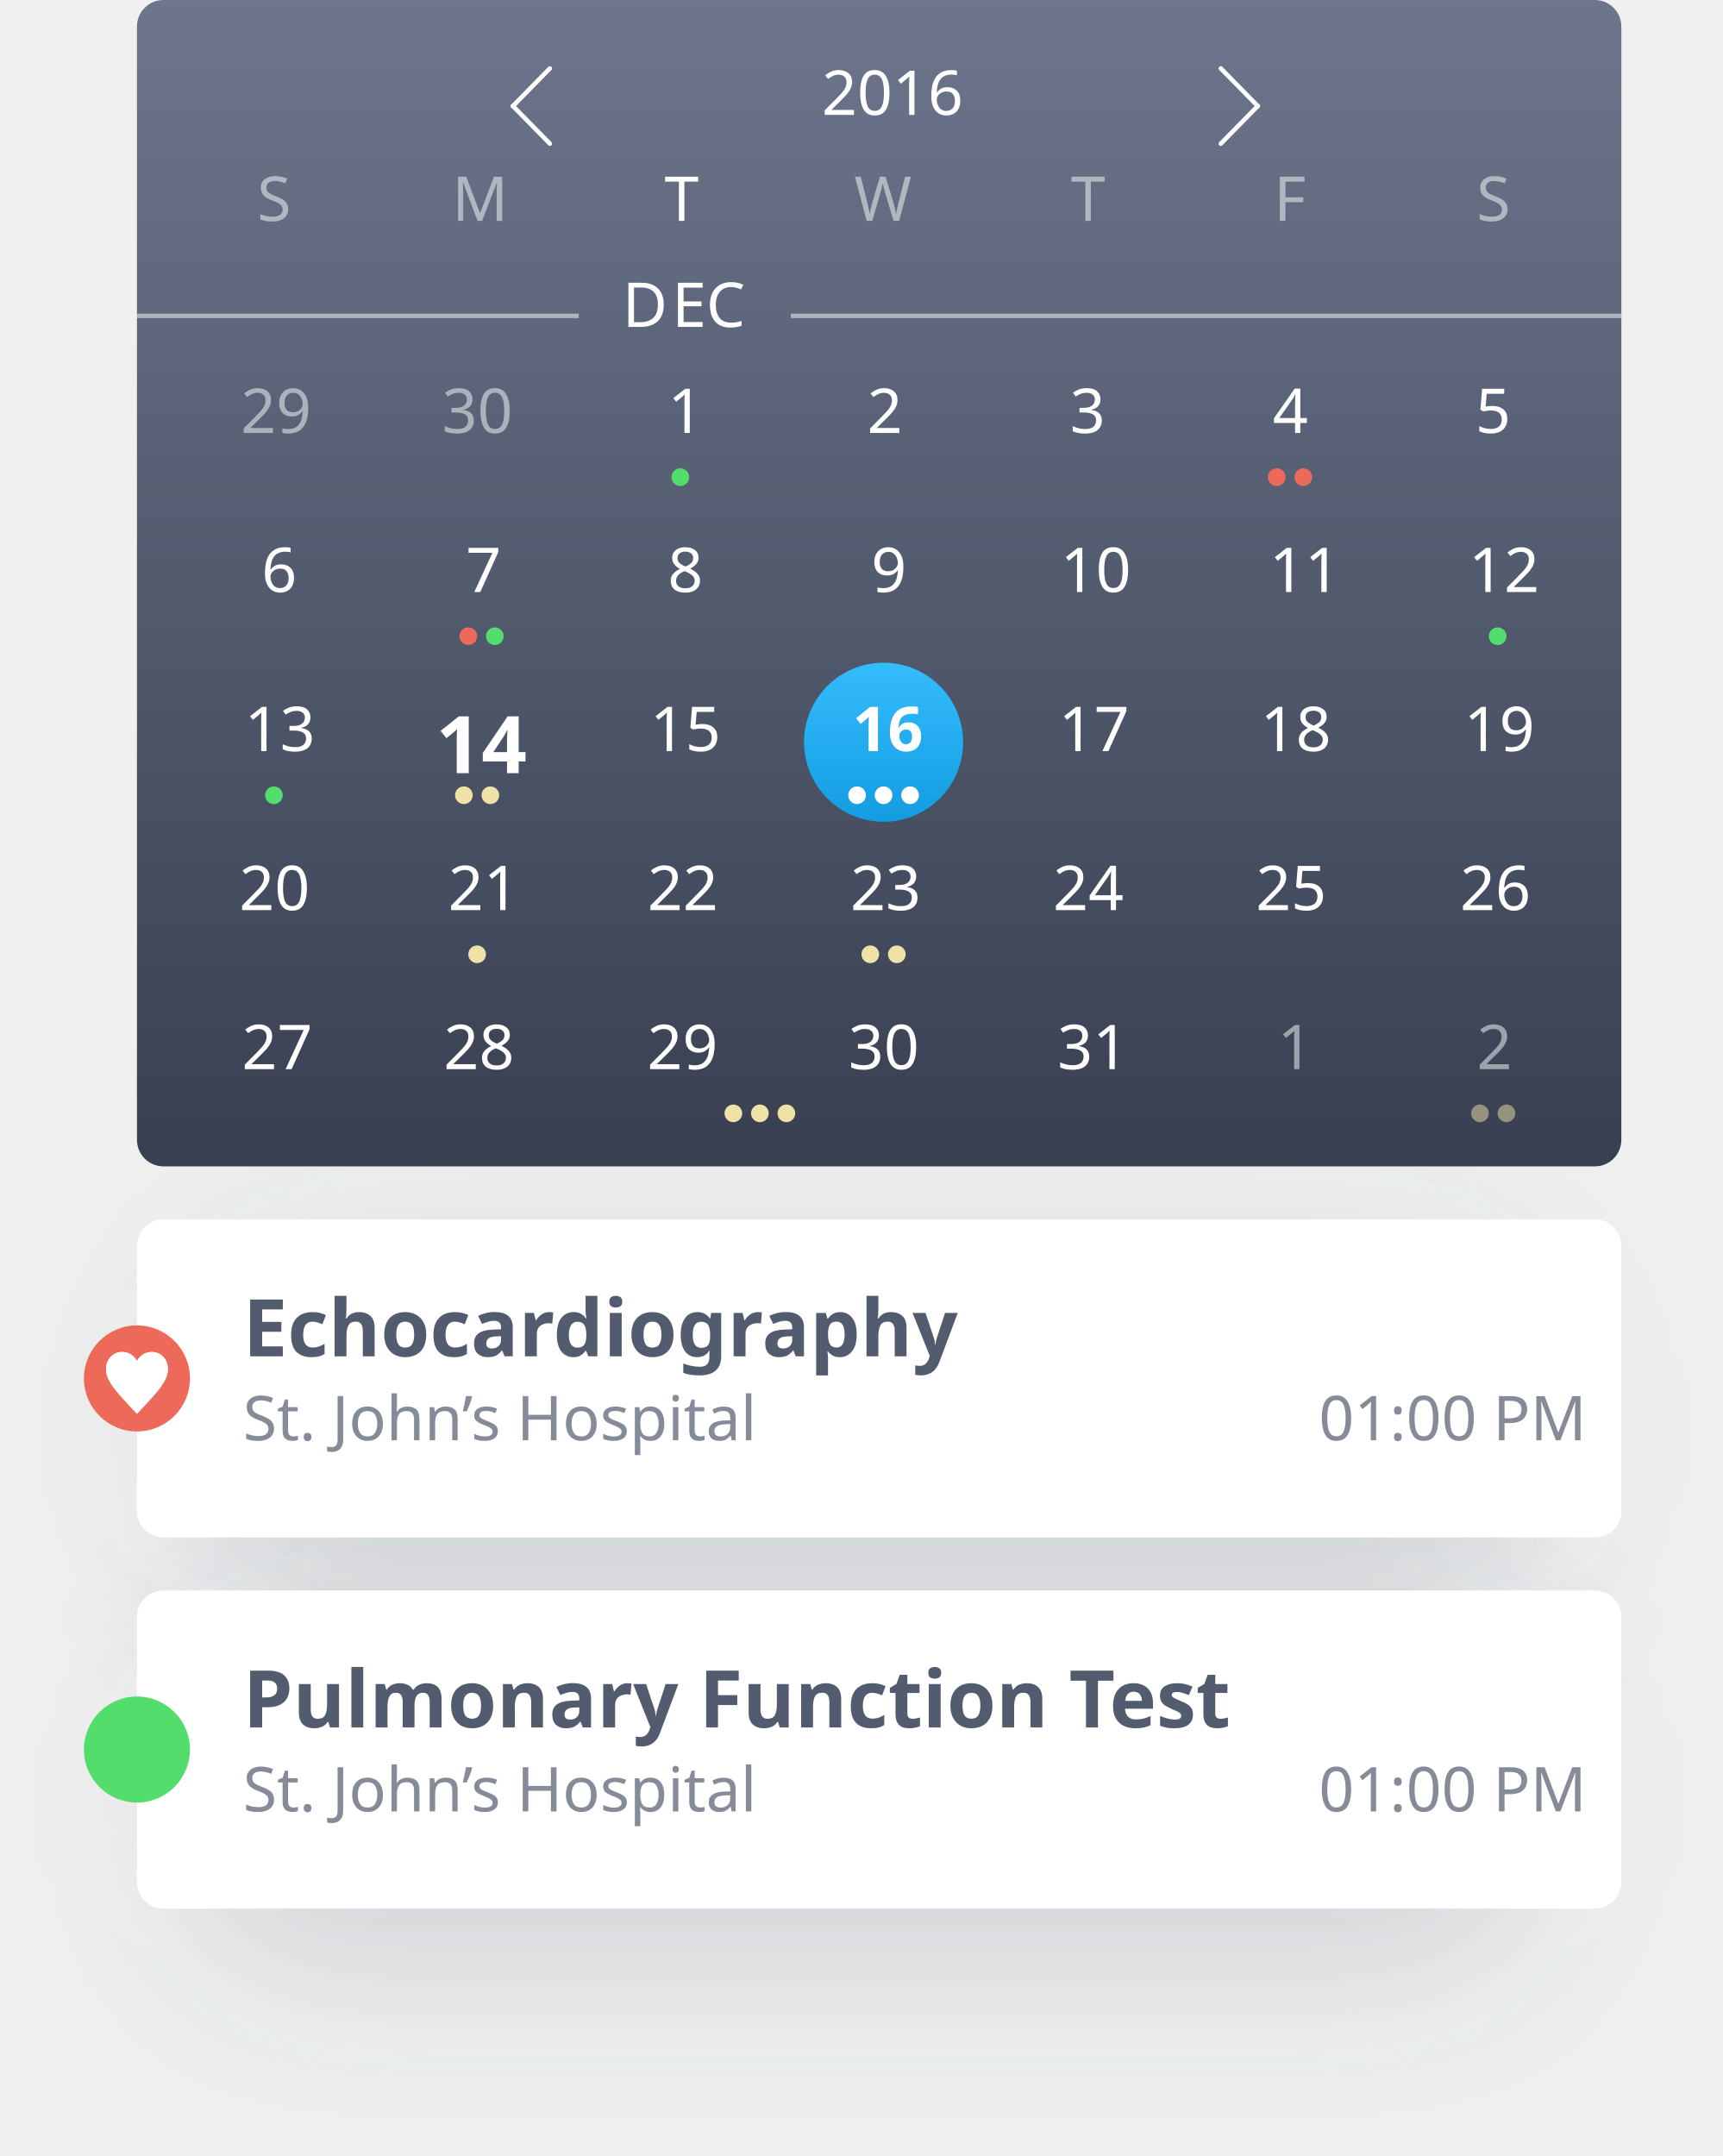
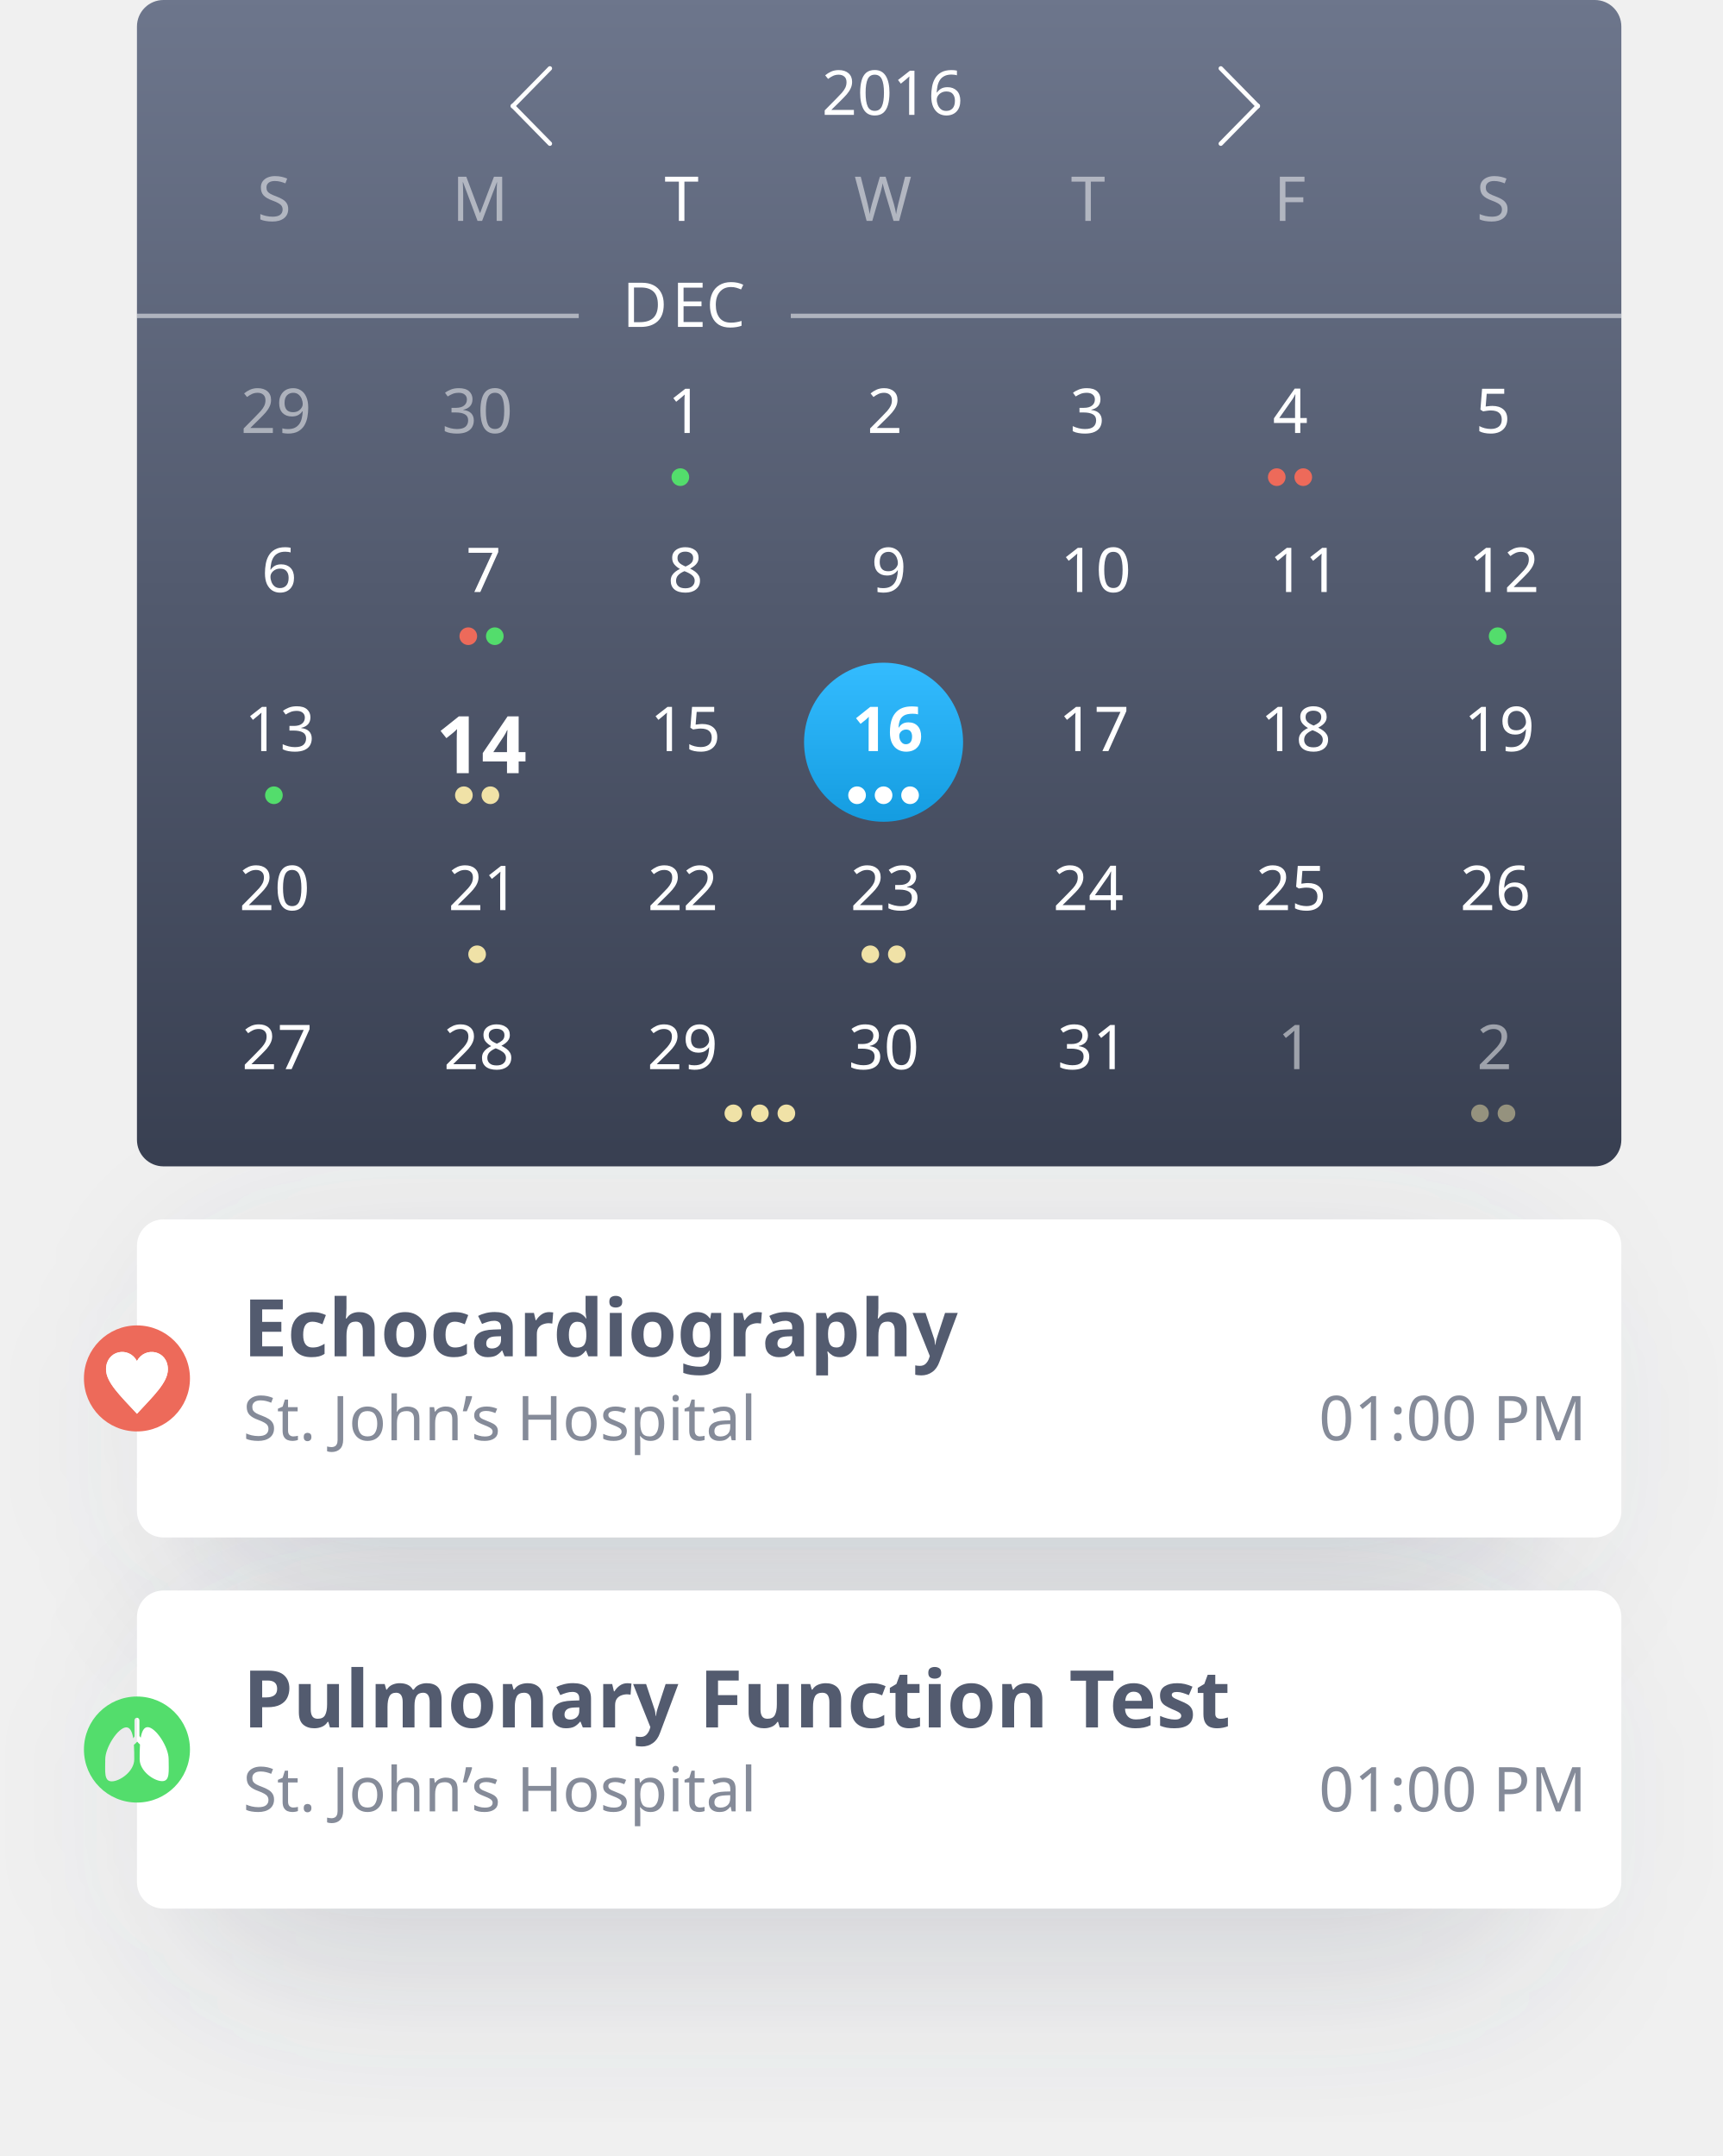
<svg xmlns="http://www.w3.org/2000/svg" width="390px" height="488px" viewBox="0 0 390 488" version="1.1">
  <defs>
    <filter x="-50%" y="-50%" width="200%" height="200%" filterUnits="objectBoundingBox" id="filter-1">
      <feGaussianBlur stdDeviation="20" in="SourceGraphic" />
    </filter>
    <filter x="-50%" y="-50%" width="200%" height="200%" filterUnits="objectBoundingBox" id="filter-2">
      <feGaussianBlur stdDeviation="20" in="SourceGraphic" />
    </filter>
    <linearGradient x1="50%" y1="0%" x2="50%" y2="100%" id="linearGradient-3">
      <stop stop-color="#6D768C" offset="0%" />
      <stop stop-color="#383F51" offset="100%" />
    </linearGradient>
    <linearGradient x1="50%" y1="0%" x2="50%" y2="100%" id="linearGradient-4">
      <stop stop-color="#34BCFF" offset="0%" />
      <stop stop-color="#149CE0" offset="100%" />
    </linearGradient>
  </defs>
  <g id="Landing-page" stroke="none" stroke-width="1" fill="none" fill-rule="evenodd">
    <g id="Desktop-HD" transform="translate(-251, -1260)">
      <g id="calendar" transform="translate(270, 1260)">
        <rect id="Rectangle" fill-opacity="0.2" fill="#535B6F" filter="url(#filter-1)" x="25" y="288" width="303" height="72" rx="24" />
        <rect id="Rectangle" fill-opacity="0.2" fill="#535B6F" filter="url(#filter-2)" x="24" y="372" width="303" height="72" rx="24" />
        <rect id="Rectangle" fill="url(#linearGradient-3)" x="12" y="0" width="336" height="264" rx="6" />
        <rect id="Rectangle" fill="#FFFFFF" x="12" y="276" width="336" height="72" rx="6" />
        <text id="M" opacity="0.5" font-family="Europa-Regular, Europa" font-size="14" font-weight="normal" line-spacing="24" fill="#FFFFFF">
          <tspan x="83.33" y="50">M</tspan>
        </text>
        <text id="T" font-family="Europa-Regular, Europa" font-size="14" font-weight="normal" line-spacing="24" fill="#FFFFFF">
          <tspan x="131.402" y="50">T</tspan>
        </text>
        <text id="W" opacity="0.5" font-family="Europa-Regular, Europa" font-size="14" font-weight="normal" line-spacing="24" fill="#FFFFFF">
          <tspan x="174.35" y="50">W</tspan>
        </text>
        <text id="2016" font-family="Europa-Regular, Europa" font-size="14" font-weight="normal" line-spacing="24" fill="#FFFFFF">
          <tspan x="167.003" y="26">2016</tspan>
        </text>
        <g id="Group" transform="translate(96, 15)" stroke="#FFFFFF" stroke-linecap="round">
          <path d="M1.086,9.019 L9.467,0.483" id="Line" />
          <path d="M1.086,16.894 L9.467,8.358" id="Line" transform="translate(4.970455, 12.9375) scale(1, -1) translate(-4.970455, -12.9375) " />
        </g>
        <g id="Group" transform="translate(261.8, 24) scale(-1, 1) translate(-261.8, -24) translate(256.8, 15)" stroke="#FFFFFF" stroke-linecap="round">
          <path d="M1.086,9.019 L9.467,0.483" id="Line" />
          <path d="M1.086,16.894 L9.467,8.358" id="Line" transform="translate(4.970455, 12.9375) scale(1, -1) translate(-4.970455, -12.9375) " />
        </g>
        <text id="T" opacity="0.5" font-family="Europa-Regular, Europa" font-size="14" font-weight="normal" line-spacing="24" fill="#FFFFFF">
          <tspan x="223.402" y="50">T</tspan>
        </text>
        <text id="F" opacity="0.5" font-family="Europa-Regular, Europa" font-size="14" font-weight="normal" line-spacing="24" fill="#FFFFFF">
          <tspan x="269.339" y="50">F</tspan>
        </text>
        <text id="S" opacity="0.5" font-family="Europa-Regular, Europa" font-size="14" font-weight="normal" line-spacing="24" fill="#FFFFFF">
          <tspan x="39.206" y="50">S</tspan>
        </text>
        <text id="S" opacity="0.5" font-family="Europa-Regular, Europa" font-size="14" font-weight="normal" line-spacing="24" fill="#FFFFFF">
          <tspan x="315.206" y="50">S</tspan>
        </text>
        <text id="29" opacity="0.5" font-family="Europa-Regular, Europa" font-size="14" font-weight="normal" line-spacing="24" fill="#FFFFFF">
          <tspan x="35.482" y="98">29</tspan>
        </text>
        <path d="M12.495,71.5 L111.5,71.5" id="Line" stroke="#FFFFFF" stroke-linecap="square" opacity="0.5" />
        <path d="M160.5,71.5 L347.5,71.5" id="Line" stroke="#FFFFFF" stroke-linecap="square" opacity="0.5" />
        <text id="30" opacity="0.5" font-family="Europa-Regular, Europa" font-size="14" font-weight="normal" line-spacing="24" fill="#FFFFFF">
          <tspan x="81.048" y="98">30</tspan>
        </text>
        <text id="1" font-family="Europa-Regular, Europa" font-size="14" font-weight="normal" line-spacing="24" fill="#FFFFFF">
          <tspan x="132.165" y="98">1</tspan>
        </text>
        <text id="DEC" font-family="Europa-Regular, Europa" font-size="14" font-weight="normal" line-spacing="24" letter-spacing="1" fill="#FFFFFF">
          <tspan x="121.882" y="74">DE</tspan>
          <tspan x="140.836" y="74">C</tspan>
        </text>
        <text id="2" font-family="Europa-Regular, Europa" font-size="14" font-weight="normal" line-spacing="24" fill="#FFFFFF">
          <tspan x="177.276" y="98">2</tspan>
        </text>
        <text id="3" font-family="Europa-Regular, Europa" font-size="14" font-weight="normal" line-spacing="24" fill="#FFFFFF">
          <tspan x="223.192" y="98">3</tspan>
        </text>
        <text id="4" font-family="Europa-Regular, Europa" font-size="14" font-weight="normal" line-spacing="24" fill="#FFFFFF">
          <tspan x="269.066" y="98">4</tspan>
        </text>
        <text id="5" font-family="Europa-Regular, Europa" font-size="14" font-weight="normal" line-spacing="24" fill="#FFFFFF">
          <tspan x="314.975" y="98">5</tspan>
        </text>
        <text id="6" font-family="Europa-Regular, Europa" font-size="14" font-weight="normal" line-spacing="24" fill="#FFFFFF">
          <tspan x="40.206" y="134">6</tspan>
        </text>
        <text id="7" font-family="Europa-Regular, Europa" font-size="14" font-weight="normal" line-spacing="24" fill="#FFFFFF">
          <tspan x="86.458" y="134">7</tspan>
        </text>
        <text id="8" font-family="Europa-Regular, Europa" font-size="14" font-weight="normal" line-spacing="24" fill="#FFFFFF">
          <tspan x="132.136" y="134">8</tspan>
        </text>
        <text id="9" font-family="Europa-Regular, Europa" font-size="14" font-weight="normal" line-spacing="24" fill="#FFFFFF">
          <tspan x="178.206" y="134">9</tspan>
        </text>
        <text id="10" font-family="Europa-Regular, Europa" font-size="14" font-weight="normal" line-spacing="24" fill="#FFFFFF">
          <tspan x="221.021" y="134">10</tspan>
        </text>
        <text id="11" font-family="Europa-Regular, Europa" font-size="14" font-weight="normal" line-spacing="24" fill="#FFFFFF">
          <tspan x="268.33" y="134">11</tspan>
        </text>
        <text id="12" font-family="Europa-Regular, Europa" font-size="14" font-weight="normal" line-spacing="24" fill="#FFFFFF">
          <tspan x="313.441" y="134">12</tspan>
        </text>
        <text id="20" font-family="Europa-Regular, Europa" font-size="14" font-weight="normal" line-spacing="24" fill="#FFFFFF">
          <tspan x="35.132" y="206">20</tspan>
        </text>
        <text id="21" font-family="Europa-Regular, Europa" font-size="14" font-weight="normal" line-spacing="24" fill="#FFFFFF">
          <tspan x="82.441" y="206">21</tspan>
        </text>
        <text id="22" font-family="Europa-Regular, Europa" font-size="14" font-weight="normal" line-spacing="24" fill="#FFFFFF">
          <tspan x="127.552" y="206">22</tspan>
        </text>
        <text id="23" font-family="Europa-Regular, Europa" font-size="14" font-weight="normal" line-spacing="24" fill="#FFFFFF">
          <tspan x="173.468" y="206">23</tspan>
        </text>
        <text id="24" font-family="Europa-Regular, Europa" font-size="14" font-weight="normal" line-spacing="24" fill="#FFFFFF">
          <tspan x="219.342" y="206">24</tspan>
        </text>
        <text id="25" font-family="Europa-Regular, Europa" font-size="14" font-weight="normal" line-spacing="24" fill="#FFFFFF">
          <tspan x="265.251" y="206">25</tspan>
        </text>
        <text id="26" font-family="Europa-Regular, Europa" font-size="14" font-weight="normal" line-spacing="24" fill="#FFFFFF">
          <tspan x="311.482" y="206">26</tspan>
        </text>
        <text id="27" font-family="Europa-Regular, Europa" font-size="14" font-weight="normal" line-spacing="24" fill="#FFFFFF">
          <tspan x="35.734" y="242">27</tspan>
        </text>
        <text id="28" font-family="Europa-Regular, Europa" font-size="14" font-weight="normal" line-spacing="24" fill="#FFFFFF">
          <tspan x="81.412" y="242">28</tspan>
        </text>
        <text id="29" font-family="Europa-Regular, Europa" font-size="14" font-weight="normal" line-spacing="24" fill="#FFFFFF">
          <tspan x="127.482" y="242">29</tspan>
        </text>
        <text id="30" font-family="Europa-Regular, Europa" font-size="14" font-weight="normal" line-spacing="24" fill="#FFFFFF">
          <tspan x="173.048" y="242">30</tspan>
        </text>
        <text id="31" font-family="Europa-Regular, Europa" font-size="14" font-weight="normal" line-spacing="24" fill="#FFFFFF">
          <tspan x="220.357" y="242">31</tspan>
        </text>
        <text id="1" opacity="0.5" font-family="Europa-Regular, Europa" font-size="14" font-weight="normal" line-spacing="24" fill="#FFFFFF">
          <tspan x="270.165" y="242">1</tspan>
        </text>
        <text id="2" opacity="0.5" font-family="Europa-Regular, Europa" font-size="14" font-weight="normal" line-spacing="24" fill="#FFFFFF">
          <tspan x="315.276" y="242">2</tspan>
        </text>
        <text id="13" font-family="Europa-Regular, Europa" font-size="14" font-weight="normal" line-spacing="24" fill="#FFFFFF">
          <tspan x="36.357" y="170">13</tspan>
        </text>
        <text id="14" font-family="Europa-Bold, Europa" font-size="18" font-weight="bold" line-spacing="24" fill="#FFFFFF">
          <tspan x="79.667" y="175">14</tspan>
        </text>
        <text id="15" font-family="Europa-Regular, Europa" font-size="14" font-weight="normal" line-spacing="24" fill="#FFFFFF">
          <tspan x="128.14" y="170">15</tspan>
        </text>
        <text id="17" font-family="Europa-Regular, Europa" font-size="14" font-weight="normal" line-spacing="24" fill="#FFFFFF">
          <tspan x="220.623" y="170">17</tspan>
        </text>
        <text id="18" font-family="Europa-Regular, Europa" font-size="14" font-weight="normal" line-spacing="24" fill="#FFFFFF">
          <tspan x="266.301" y="170">18</tspan>
        </text>
        <text id="19" font-family="Europa-Regular, Europa" font-size="14" font-weight="normal" line-spacing="24" fill="#FFFFFF">
          <tspan x="312.371" y="170">19</tspan>
        </text>
        <text id="Echocardiography" font-family="Europa-Bold, Europa" font-size="18" font-weight="bold" line-spacing="24" fill="#535B6F">
          <tspan x="36" y="307">Echocardiography</tspan>
        </text>
        <text id="St.-John’s-Hospital" font-family="Europa-Regular, Europa" font-size="14" font-weight="normal" line-spacing="24" fill="#858B99">
          <tspan x="36" y="326">St. John’s Hospital</tspan>
        </text>
        <circle id="Oval-5" fill="url(#linearGradient-4)" cx="181" cy="168" r="18" />
        <text id="16" font-family="Europa-Bold, Europa" font-size="14" font-weight="bold" line-spacing="24" fill="#FFFFFF">
          <tspan x="173.944" y="170">16</tspan>
        </text>
        <circle id="Oval" fill="#FFFFFF" cx="175" cy="180" r="2" />
        <circle id="Oval" fill="#FFFFFF" cx="181" cy="180" r="2" />
        <circle id="Oval" fill="#FFFFFF" cx="187" cy="180" r="2" />
        <circle id="Oval" fill="#F0E2A7" cx="178" cy="216" r="2" />
        <circle id="Oval" fill="#F0E2A7" cx="89" cy="216" r="2" />
        <circle id="Oval" fill="#53DD6C" cx="43" cy="180" r="2" />
        <circle id="Oval" fill="#ED6A5A" cx="87" cy="144" r="2" />
        <circle id="Oval" fill="#53DD6C" cx="93" cy="144" r="2" />
        <circle id="Oval" fill="#53DD6C" cx="135" cy="108" r="2" />
        <circle id="Oval" fill="#F0E2A7" cx="184" cy="216" r="2" />
        <circle id="Oval" fill="#F0E2A7" opacity="0.5" cx="316" cy="252" r="2" />
        <circle id="Oval" fill="#F0E2A7" opacity="0.5" cx="322" cy="252" r="2" />
        <circle id="Oval" fill="#ED6A5A" cx="270" cy="108" r="2" />
        <circle id="Oval" fill="#ED6A5A" cx="276" cy="108" r="2" />
        <circle id="Oval" fill="#53DD6C" cx="320" cy="144" r="2" />
        <circle id="Oval" fill="#F0E2A7" cx="86" cy="180" r="2" />
        <circle id="Oval" fill="#F0E2A7" cx="92" cy="180" r="2" />
        <circle id="Oval" fill="#F0E2A7" cx="147" cy="252" r="2" />
        <circle id="Oval" fill="#F0E2A7" cx="153" cy="252" r="2" />
        <circle id="Oval" fill="#F0E2A7" cx="159" cy="252" r="2" />
        <rect id="Rectangle" fill="#FFFFFF" x="12" y="360" width="336" height="72" rx="6" />
        <text id="Pulmonary-Function-T" font-family="Europa-Bold, Europa" font-size="18" font-weight="bold" line-spacing="24" fill="#535B6F">
          <tspan x="36" y="391">Pulmonary Function Test</tspan>
        </text>
        <text id="St.-John’s-Hospital" font-family="Europa-Regular, Europa" font-size="14" font-weight="normal" line-spacing="24" fill="#858B99">
          <tspan x="36" y="410">St. John’s Hospital</tspan>
        </text>
-         <circle id="Oval-5" fill="#53DD6C" cx="12" cy="396" r="12" />
        <text id="01:00-PM" font-family="Europa-Regular, Europa" font-size="14" font-weight="normal" line-spacing="24" fill="#858B99">
          <tspan x="279.51" y="410">01:00 PM</tspan>
        </text>
        <text id="01:00-PM" font-family="Europa-Regular, Europa" font-size="14" font-weight="normal" line-spacing="24" fill="#858B99">
          <tspan x="279.51" y="326">01:00 PM</tspan>
        </text>
        <g id="Group-3" transform="translate(0, 300)">
          <path d="M12,24 C18.627,24 24,18.627 24,12 C24,5.373 18.627,0 12,0 C5.373,0 0,5.373 0,12 C0,18.627 5.373,24 12,24 Z M12,8.067 C10.164,4.629 5,5.633 5,9.94 C5,12.907 8.25,15.939 12,20 C15.751,15.939 19,12.907 19,9.94 C19,5.618 13.823,4.655 12,8.067 Z" id="Combined-Shape" fill="#ED6A5A" />
          <path d="M12,8.067 C10.164,4.629 5,5.633 5,9.94 C5,12.907 8.25,15.939 12,20 C15.751,15.939 19,12.907 19,9.94 C19,5.618 13.823,4.655 12,8.067 Z" id="Shape" fill="#FFFFFF" />
        </g>
+         <path d="M12,408 C18.627,408 24,402.627 24,396 C24,389.373 18.627,384 12,384 C5.373,384 0,389.373 0,396 C0,402.627 5.373,408 12,408 Z M19.174,398.166 C19.174,395.411 16.224,390.93 14.411,390.93 C13.546,390.93 13.09,391.956 12.856,393.323 C12.715,393.152 12.633,393.02 12.558,392.928 L12.558,389.416 C12.558,389.076 12.317,388.8 11.999,388.8 C11.681,388.8 11.44,389.076 11.44,389.416 L11.44,393.007 C11.365,393.167 11.272,393.314 11.156,393.454 C10.927,392.044 10.474,390.977 9.592,390.977 C7.778,390.977 4.826,395.459 4.826,398.213 C4.826,400.968 4.482,403.2 6.295,403.2 C8.107,403.2 11.389,400.968 11.389,398.213 C11.389,397.241 11.388,396.055 11.311,394.926 C11.589,394.719 11.845,394.483 12.06,394.21 C12.229,394.409 12.438,394.63 12.69,394.855 C12.611,395.992 12.611,397.187 12.611,398.166 C12.611,400.92 15.893,403.154 17.706,403.154 C19.516,403.154 19.174,400.92 19.174,398.166 Z" id="Combined-Shape" fill="#53DD6C" />
      </g>
    </g>
  </g>
</svg>
